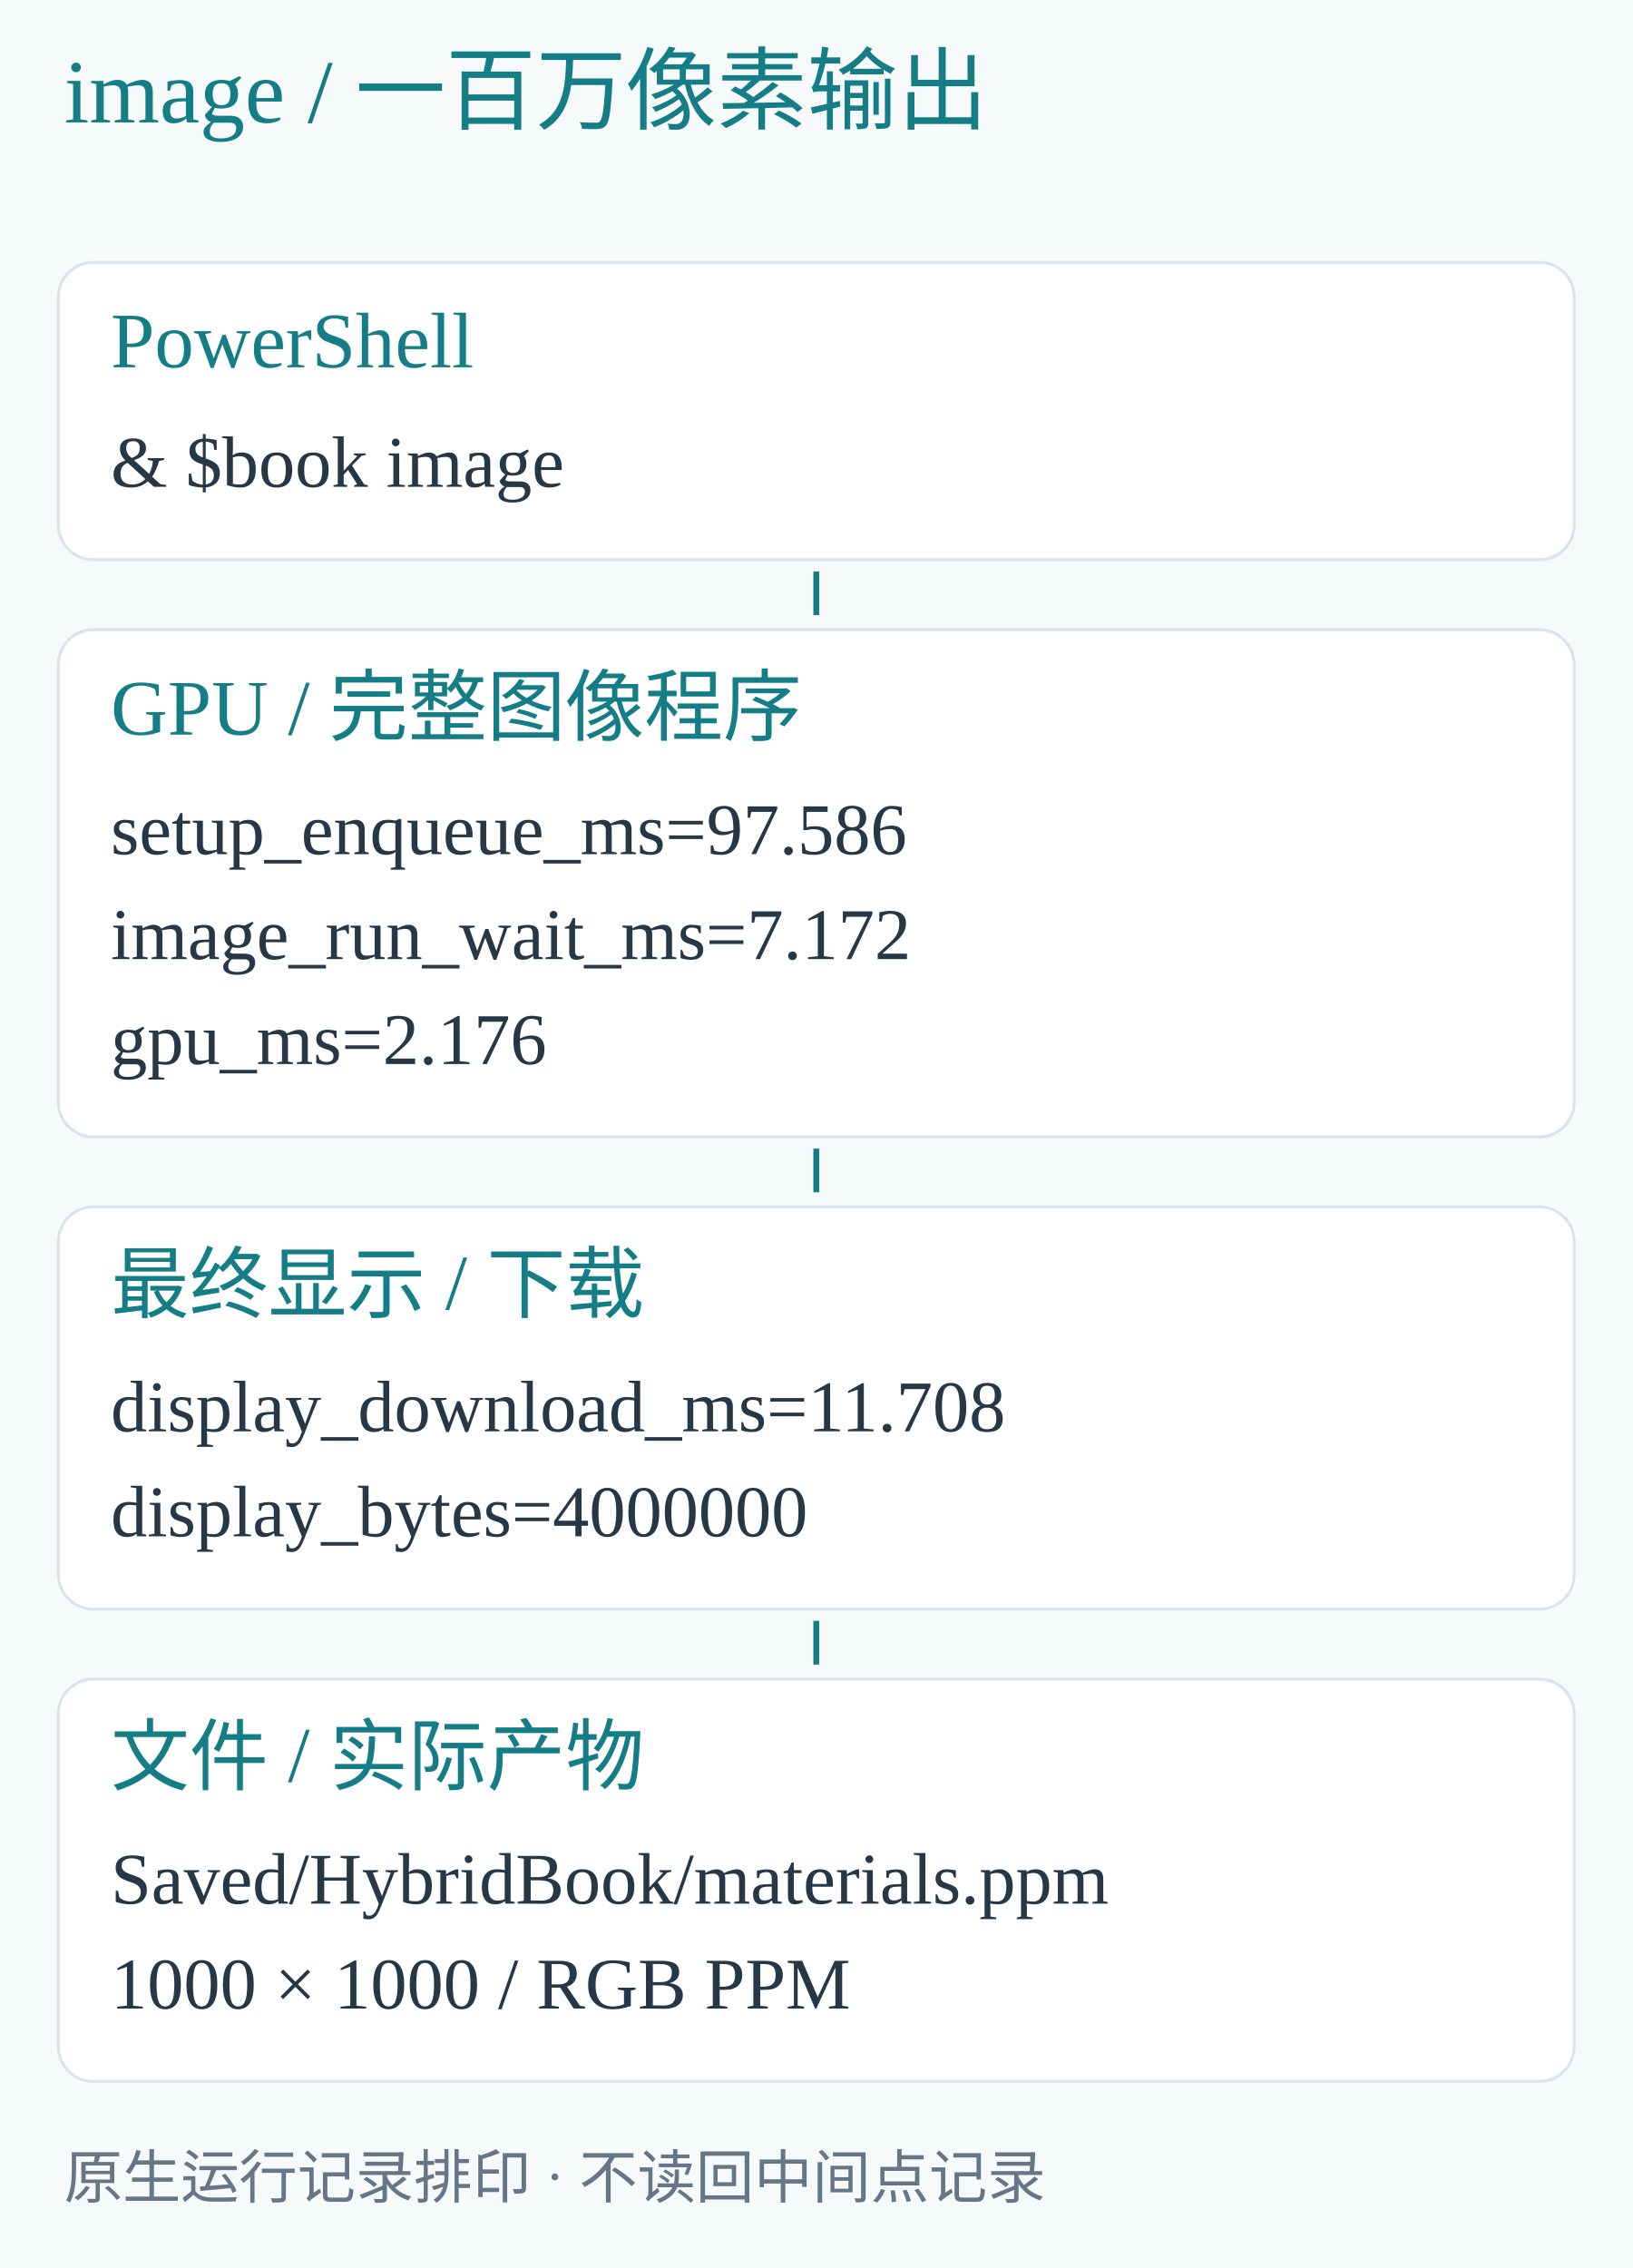
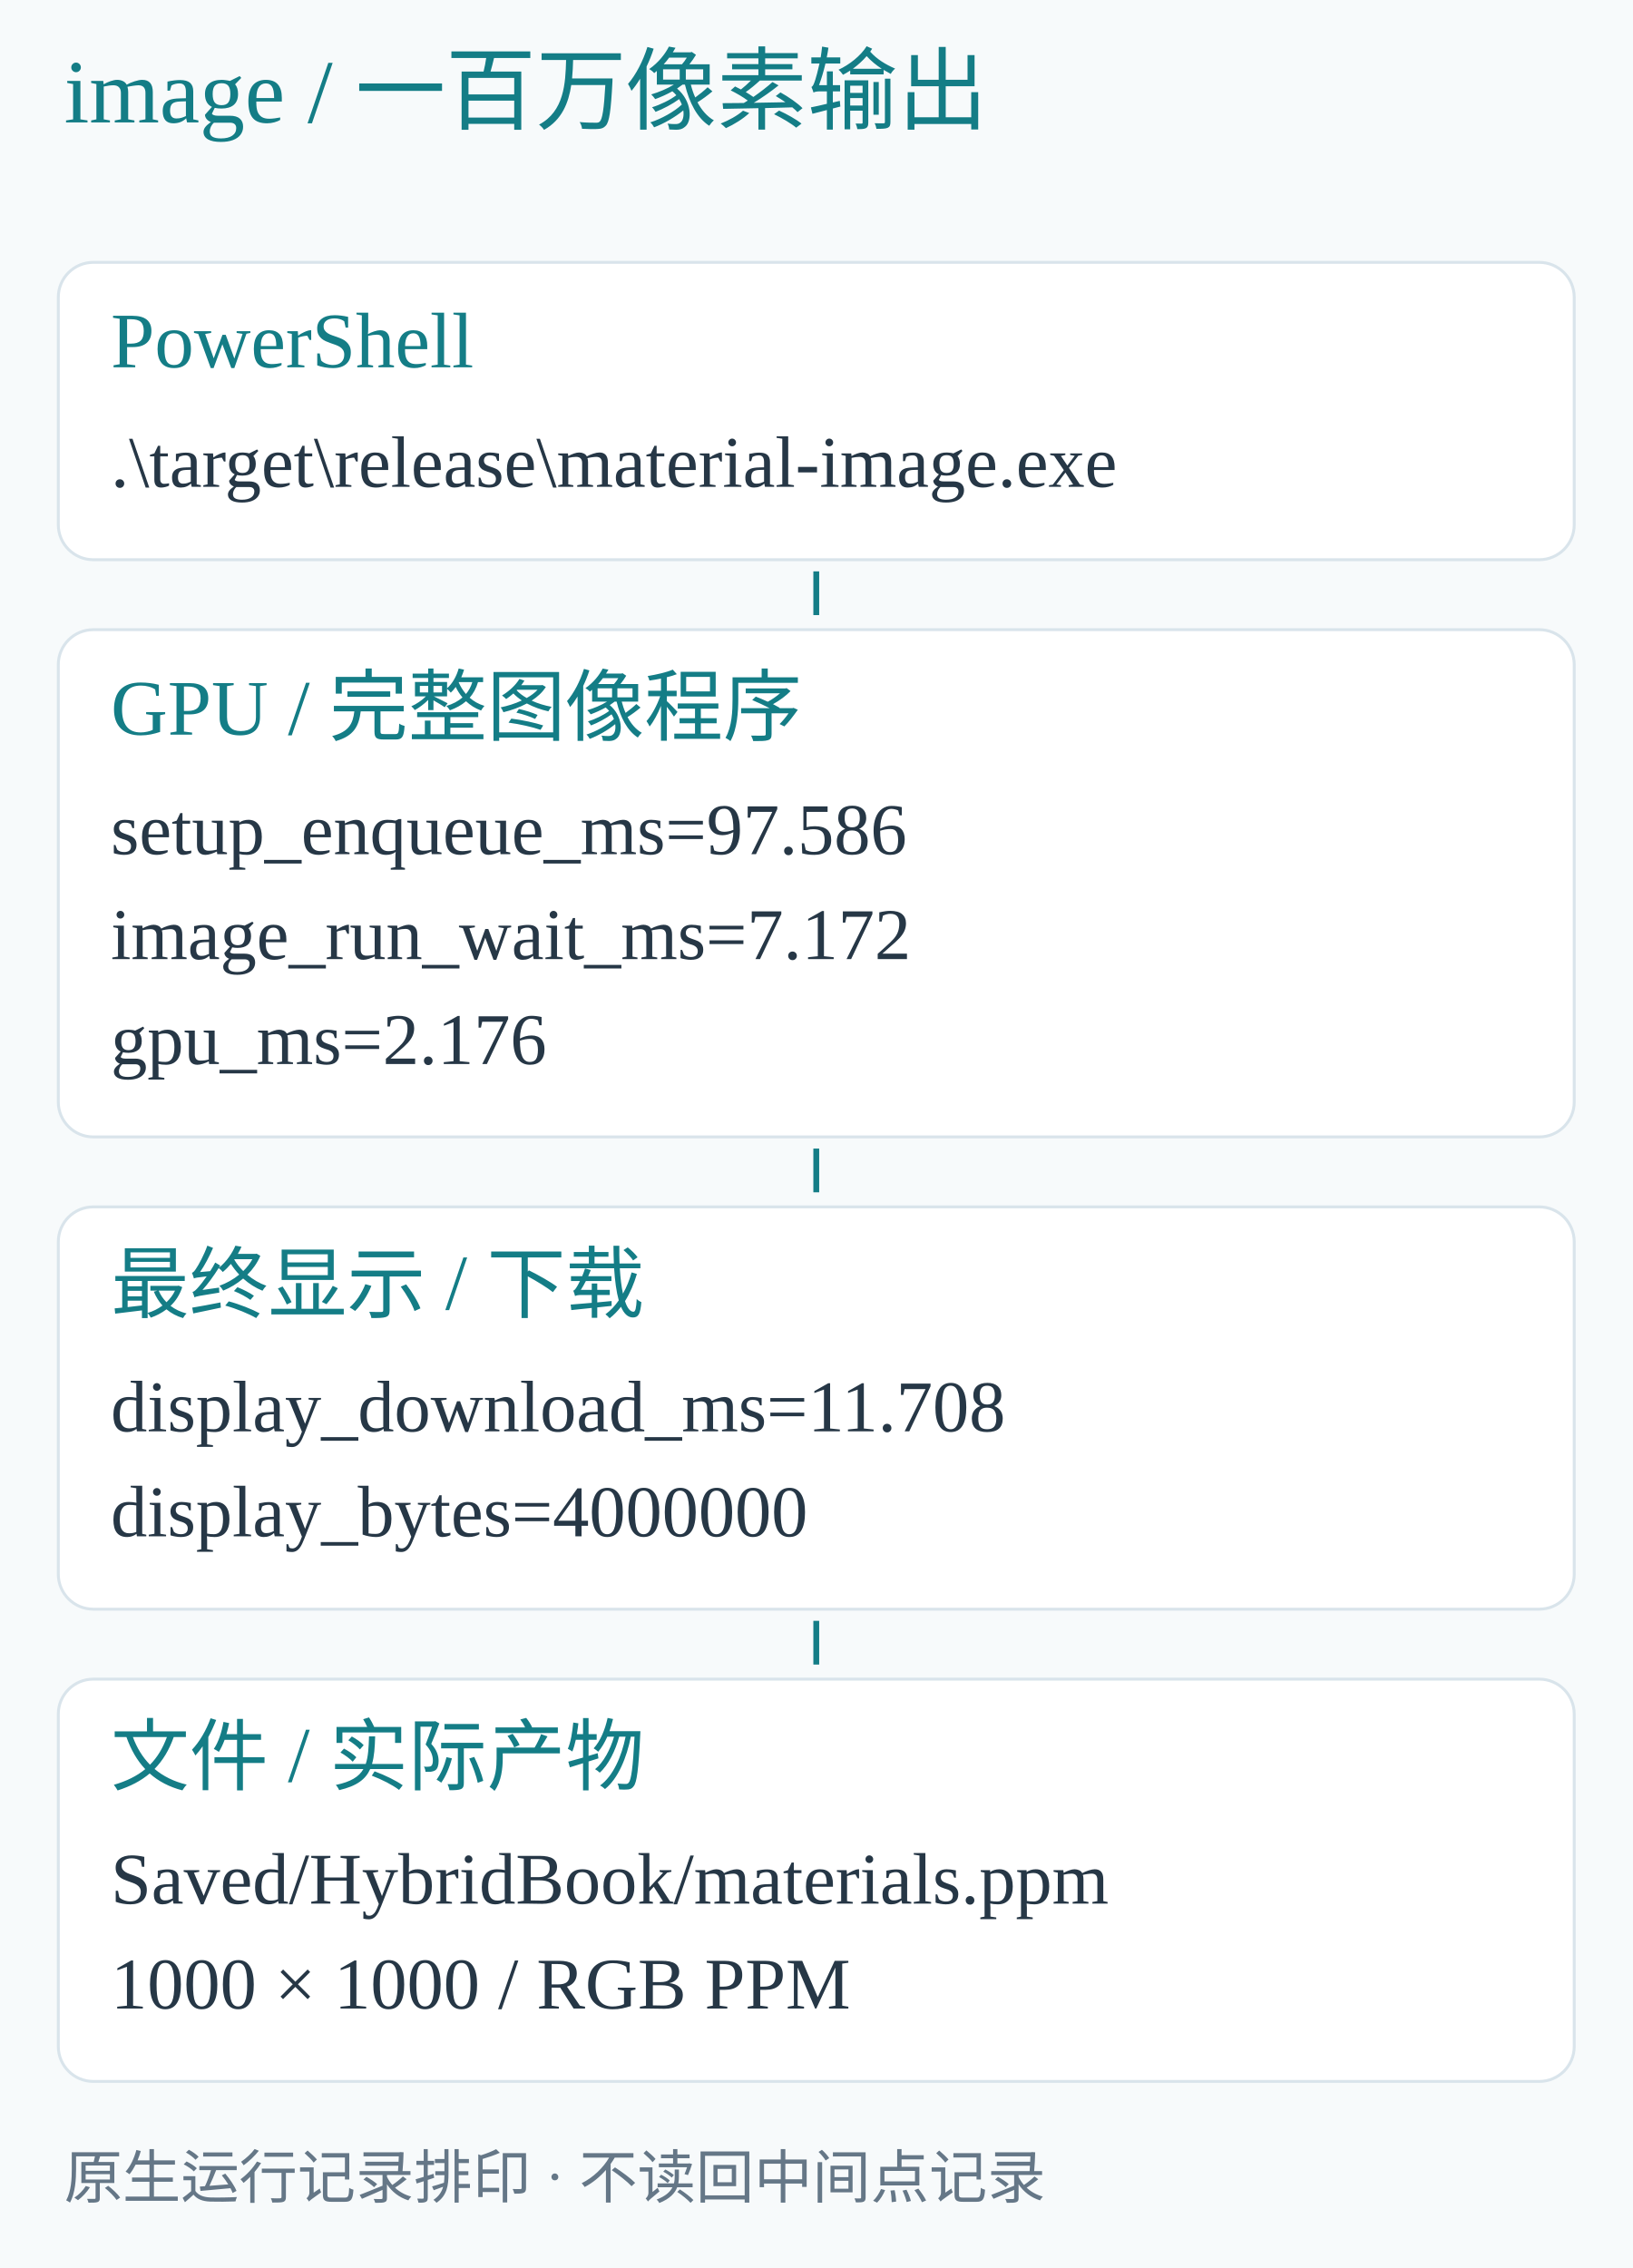
<svg xmlns="http://www.w3.org/2000/svg" width="560" height="778" viewBox="0 0 560 778">
  <rect x="0" y="0" width="560" height="778" rx="0" fill="#f7fafb" stroke="#f7fafb" />
  <text x="22" y="42" fill="#147d86" font-size="31">image / 一百万像素输出</text>
  <rect x="20" y="90" width="520" height="102" rx="12" fill="#ffffff" stroke="#d9e4eb" />
  <text x="38" y="126" fill="#147d86" font-size="27">PowerShell</text>
-   <text x="38" y="167" fill="#263746" font-size="25">&amp; $book image</text>
+   <text x="38" y="167" fill="#263746" font-size="25">.\target\release\material-image.exe</text>
  <line x1="280" y1="196" x2="280" y2="211" stroke="#147d86" stroke-width="2" />
  <rect x="20" y="216" width="520" height="174" rx="12" fill="#ffffff" stroke="#d9e4eb" />
  <text x="38" y="252" fill="#147d86" font-size="27">GPU / 完整图像程序</text>
  <text x="38" y="293" fill="#263746" font-size="25">setup_enqueue_ms=97.586</text>
  <text x="38" y="329" fill="#263746" font-size="25">image_run_wait_ms=7.172</text>
  <text x="38" y="365" fill="#263746" font-size="25">gpu_ms=2.176</text>
  <line x1="280" y1="394" x2="280" y2="409" stroke="#147d86" stroke-width="2" />
  <rect x="20" y="414" width="520" height="138" rx="12" fill="#ffffff" stroke="#d9e4eb" />
  <text x="38" y="450" fill="#147d86" font-size="27">最终显示 / 下载</text>
  <text x="38" y="491" fill="#263746" font-size="25">display_download_ms=11.708</text>
  <text x="38" y="527" fill="#263746" font-size="25">display_bytes=4000000</text>
  <line x1="280" y1="556" x2="280" y2="571" stroke="#147d86" stroke-width="2" />
  <rect x="20" y="576" width="520" height="138" rx="12" fill="#ffffff" stroke="#d9e4eb" />
  <text x="38" y="612" fill="#147d86" font-size="27">文件 / 实际产物</text>
  <text x="38" y="653" fill="#263746" font-size="25">Saved/HybridBook/materials.ppm</text>
  <text x="38" y="689" fill="#263746" font-size="25">1000 × 1000 / RGB PPM</text>
  <text x="22" y="754" fill="#657787" font-size="20">原生运行记录排印 · 不读回中间点记录</text>
</svg>
